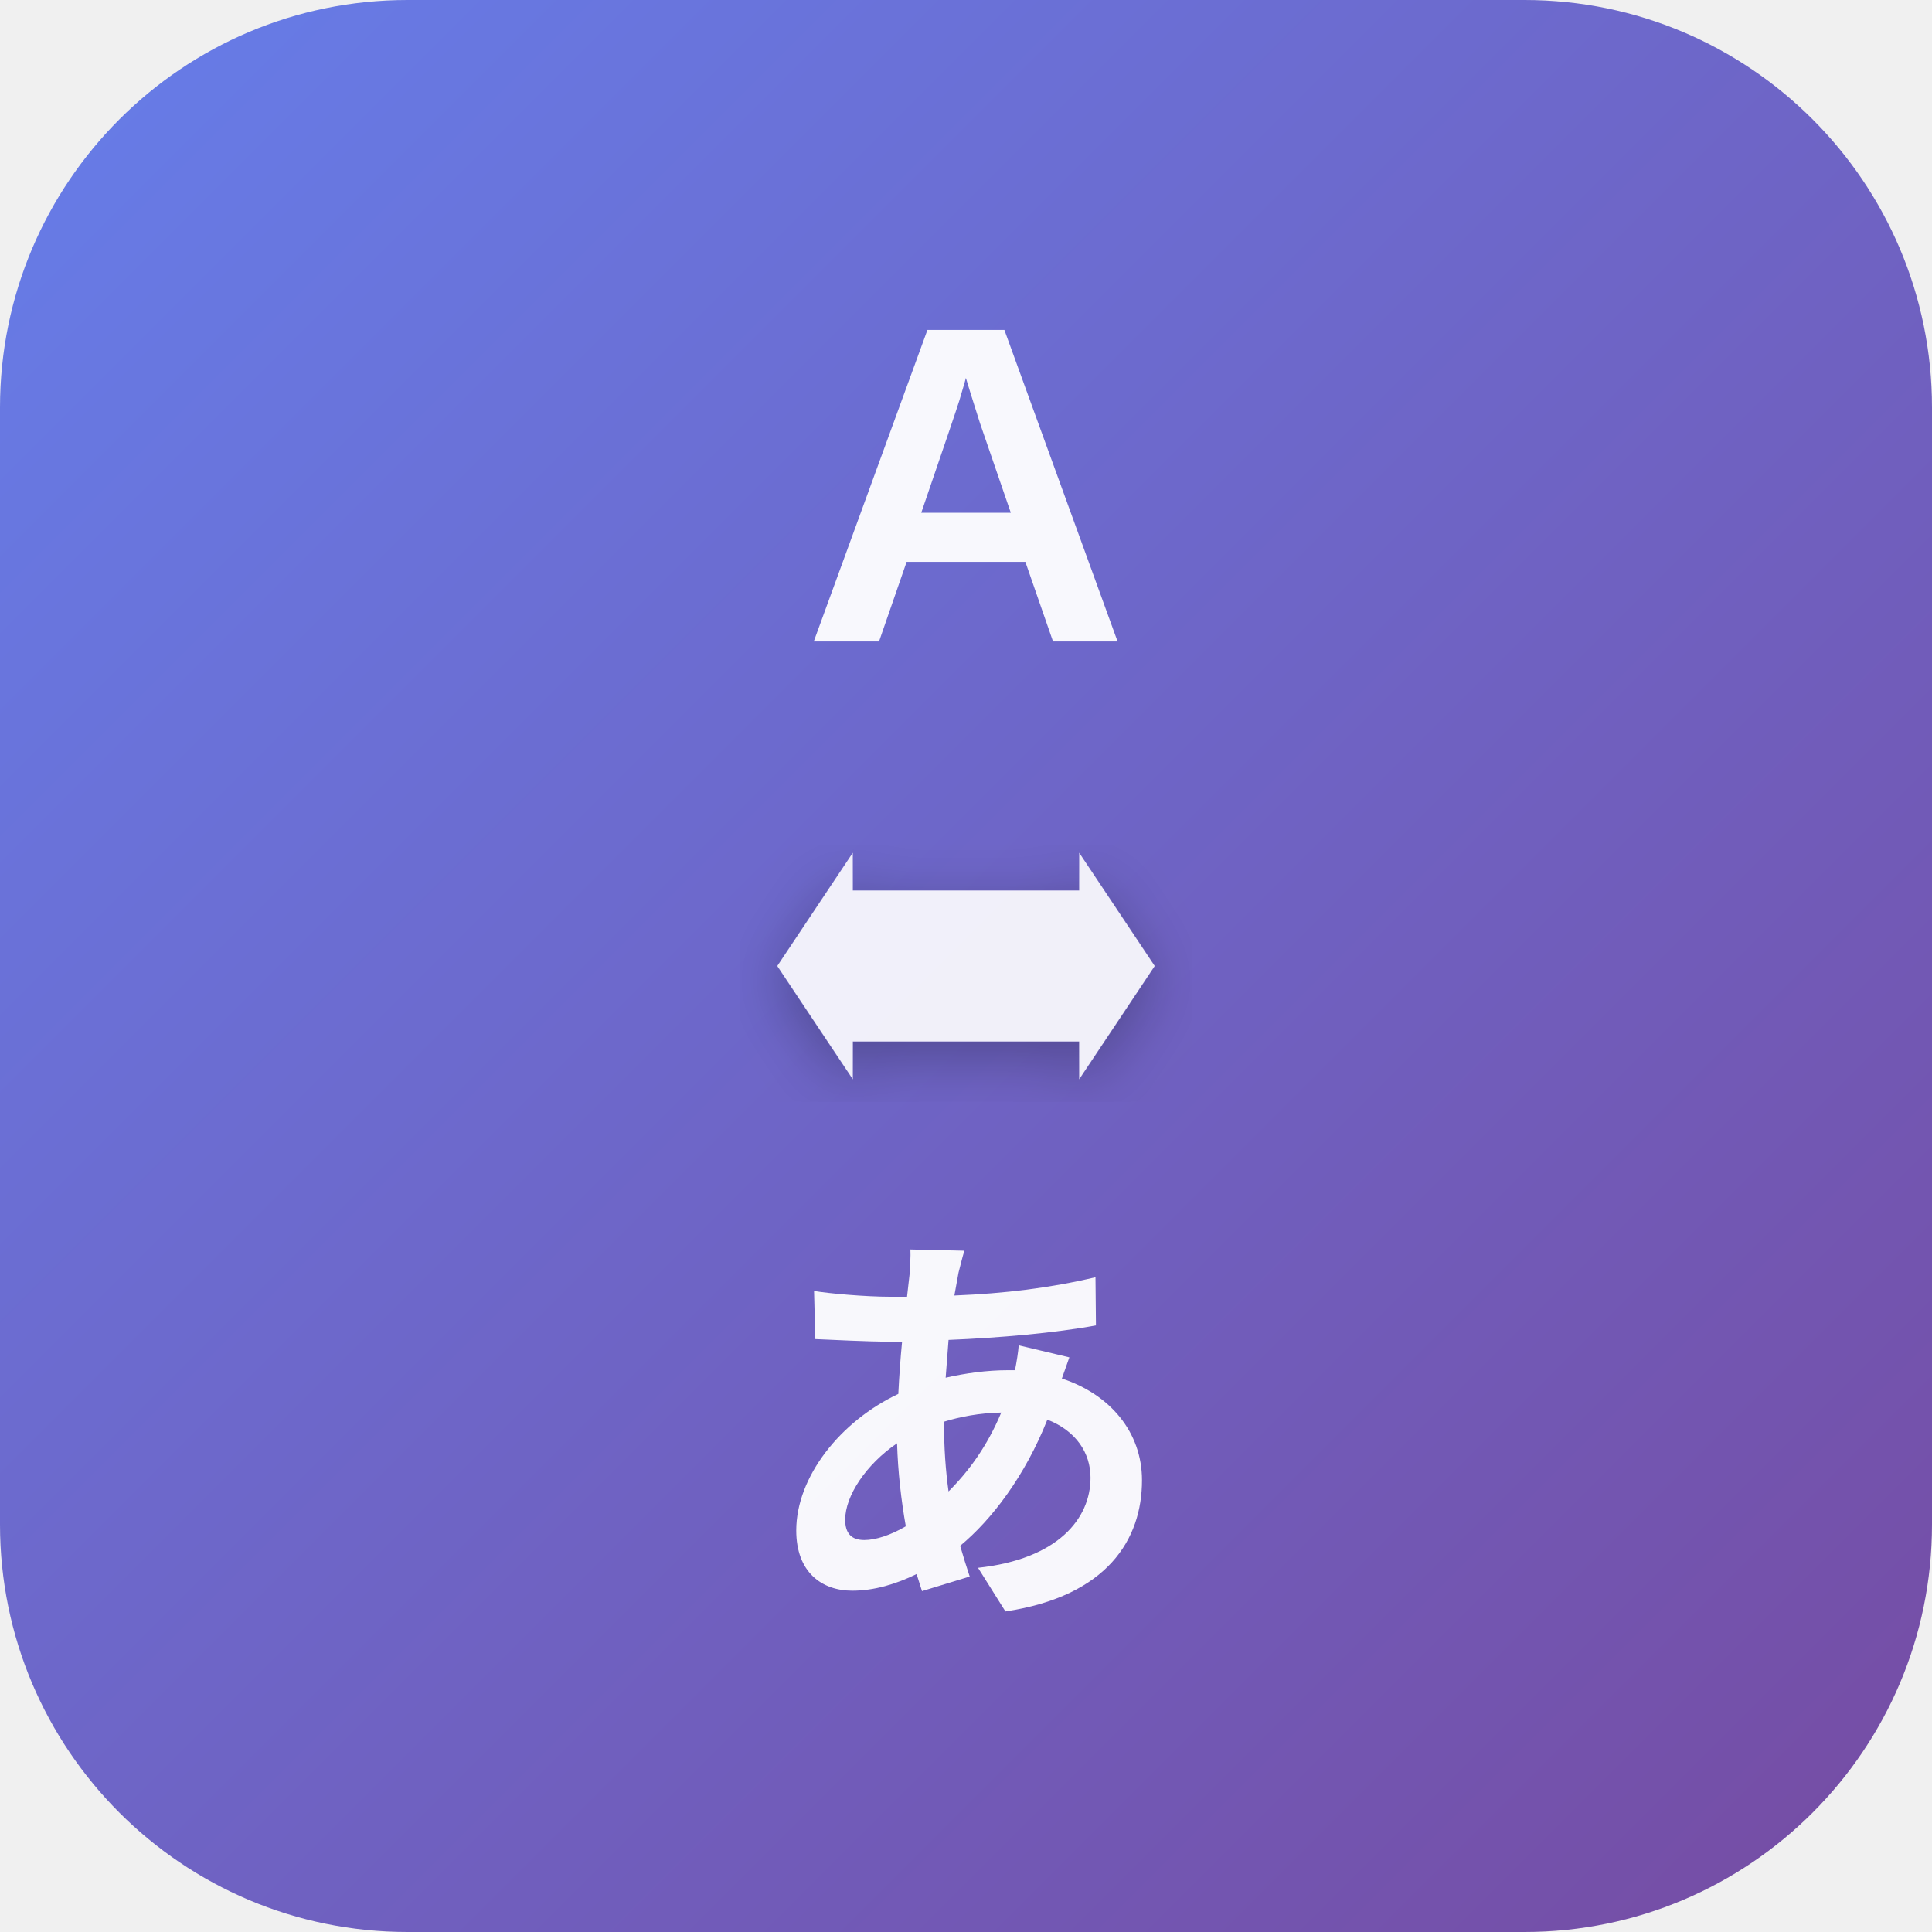
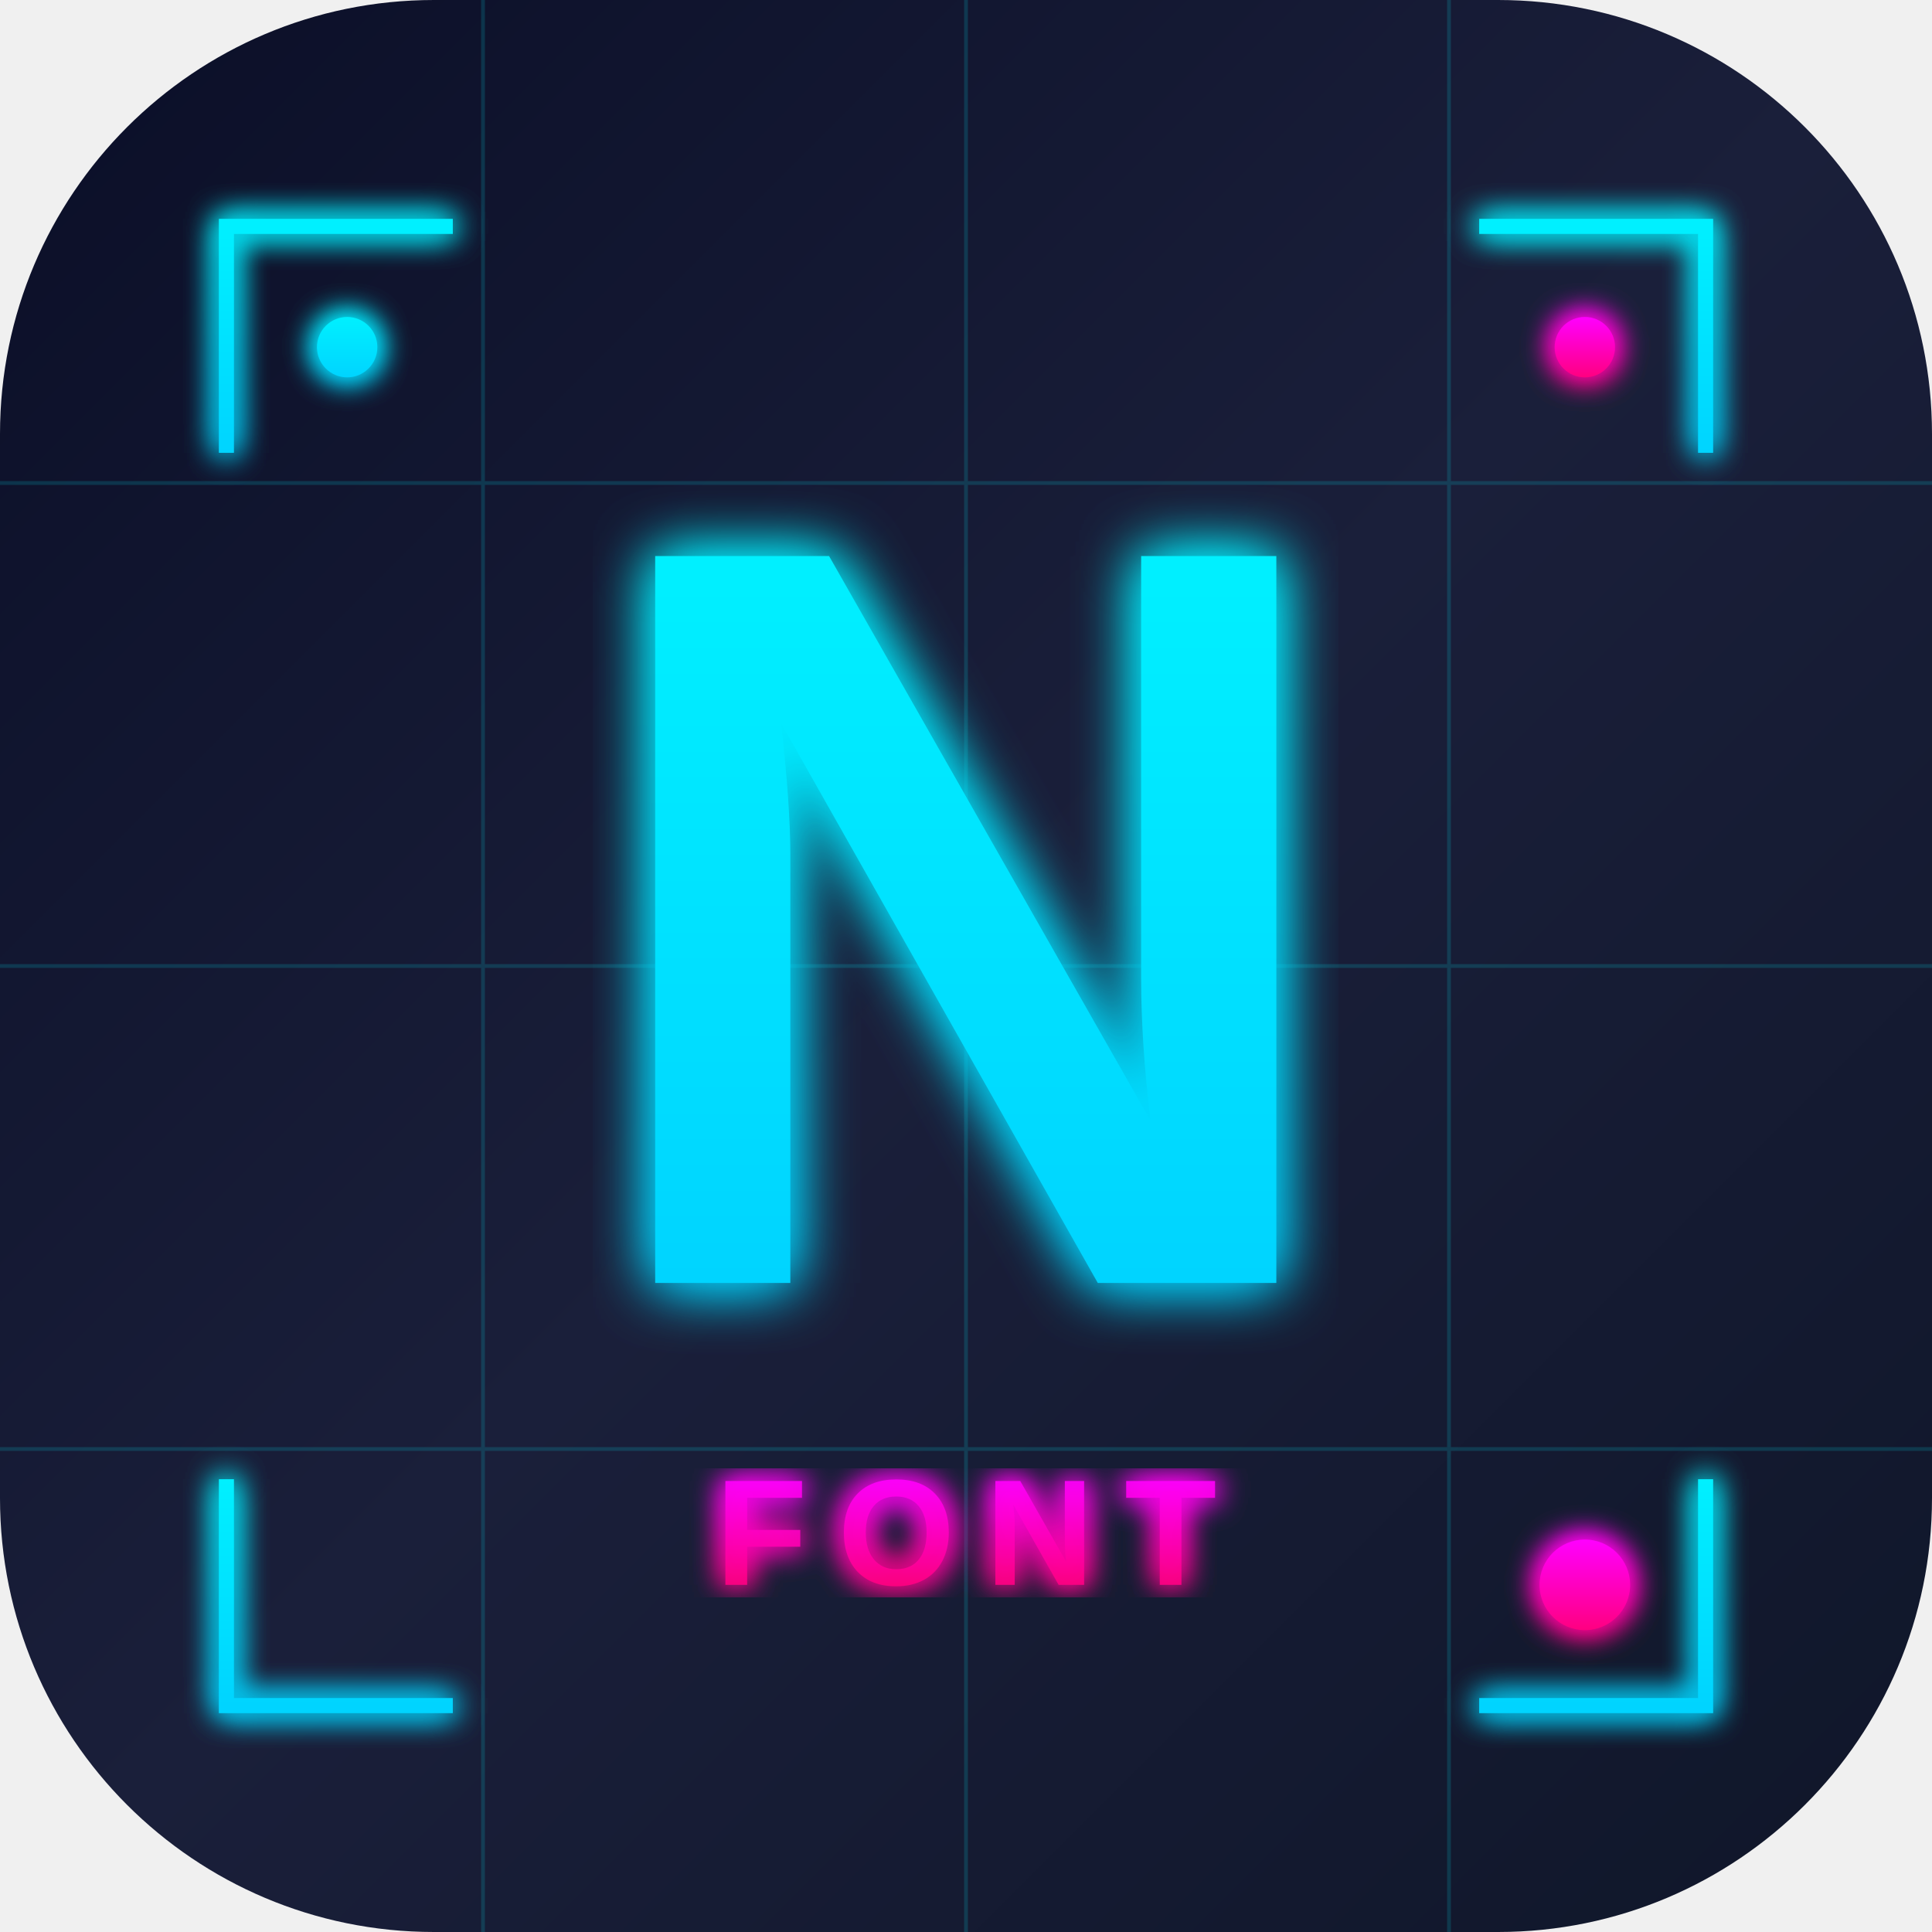
<svg xmlns="http://www.w3.org/2000/svg" width="512" height="512" viewBox="0 0 512 512">
  <defs>
-     <linearGradient id="bgGradient" x1="0%" y1="0%" x2="100%" y2="100%">
-       <stop offset="0%" style="stop-color:#667eea;stop-opacity:1" />
-       <stop offset="100%" style="stop-color:#764ba2;stop-opacity:1" />
+     <filter id="neonGlow">
+       <feGaussianBlur stdDeviation="4" result="coloredBlur" />
+       <feMerge>
+         <feMergeNode in="coloredBlur" />
+         <feMergeNode in="coloredBlur" />
+         <feMergeNode in="coloredBlur" />
+         <feMergeNode in="SourceGraphic" />
+       </feMerge>
+     </filter>
+     <filter id="strongGlow">
+       <feGaussianBlur stdDeviation="8" result="coloredBlur" />
+       <feMerge>
+         <feMergeNode in="coloredBlur" />
+         <feMergeNode in="coloredBlur" />
+         <feMergeNode in="SourceGraphic" />
+       </feMerge>
+     </filter>
+     <linearGradient id="cyberGradient" x1="0%" y1="0%" x2="100%" y2="100%">
+       <stop offset="0%" style="stop-color:#0a0e27;stop-opacity:1" />
+       <stop offset="50%" style="stop-color:#1a1f3a;stop-opacity:1" />
+       <stop offset="100%" style="stop-color:#0f1629;stop-opacity:1" />
    </linearGradient>
-     <filter id="shadow">
-       <feDropShadow dx="0" dy="4" stdDeviation="8" flood-opacity="0.3" />
-     </filter>
+     <linearGradient id="neonCyan" x1="0%" y1="0%" x2="0%" y2="100%">
+       <stop offset="0%" style="stop-color:#00f0ff;stop-opacity:1" />
+       <stop offset="100%" style="stop-color:#00d4ff;stop-opacity:1" />
+     </linearGradient>
+     <linearGradient id="neonMagenta" x1="0%" y1="0%" x2="0%" y2="100%">
+       <stop offset="0%" style="stop-color:#ff00ff;stop-opacity:1" />
+       <stop offset="100%" style="stop-color:#ff0080;stop-opacity:1" />
+     </linearGradient>
  </defs>
-   <rect width="512" height="512" rx="108" fill="url(#bgGradient)" />
-   <text x="256" y="170" font-family="Arial, sans-serif" font-size="120" font-weight="bold" fill="white" text-anchor="middle" opacity="0.95">A</text>
-   <g transform="translate(256, 256)">
-     <path d="M -30,-20 L 30,-20 L 30,-30 L 50,0 L 30,30 L 30,20 L -30,20 L -30,30 L -50,0 L -30,-30 Z" fill="white" opacity="0.9" filter="url(#shadow)" />
+   <rect width="512" height="512" rx="115" fill="url(#cyberGradient)" />
+   <g opacity="0.15">
+     <line x1="0" y1="128" x2="512" y2="128" stroke="#00f0ff" stroke-width="1" />
+     <line x1="0" y1="256" x2="512" y2="256" stroke="#00f0ff" stroke-width="1" />
+     <line x1="0" y1="384" x2="512" y2="384" stroke="#00f0ff" stroke-width="1" />
+     <line x1="128" y1="0" x2="128" y2="512" stroke="#00f0ff" stroke-width="1" />
+     <line x1="256" y1="0" x2="256" y2="512" stroke="#00f0ff" stroke-width="1" />
+     <line x1="384" y1="0" x2="384" y2="512" stroke="#00f0ff" stroke-width="1" />
  </g>
-   <text x="256" y="420" font-family="'Noto Sans JP', sans-serif" font-size="110" font-weight="bold" fill="white" text-anchor="middle" opacity="0.95">あ</text>
+   <g stroke="url(#neonCyan)" stroke-width="4" fill="none" filter="url(#neonGlow)">
+     <path d="M 60,120 L 60,60 L 120,60" />
+     <path d="M 392,60 L 452,60 L 452,120" />
+     <path d="M 120,452 L 60,452 L 60,392" />
+     <path d="M 452,392 L 452,452 L 392,452" />
+   </g>
+   <g filter="url(#strongGlow)">
+     <text x="256" y="340" font-family="'Arial Black', 'Arial', sans-serif" font-size="280" font-weight="900" fill="url(#neonCyan)" text-anchor="middle" letter-spacing="-10">N</text>
+   </g>
+   <g filter="url(#neonGlow)">
+     <circle cx="420" cy="420" r="12" fill="url(#neonMagenta)" />
+     <circle cx="92" cy="92" r="8" fill="url(#neonCyan)" />
+     <circle cx="420" cy="92" r="8" fill="url(#neonMagenta)" />
+   </g>
+   <g filter="url(#neonGlow)">
+     <text x="256" y="420" font-family="'Arial', sans-serif" font-size="40" font-weight="bold" fill="url(#neonMagenta)" text-anchor="middle" letter-spacing="8" opacity="0.9">FONT</text>
+   </g>
</svg>
